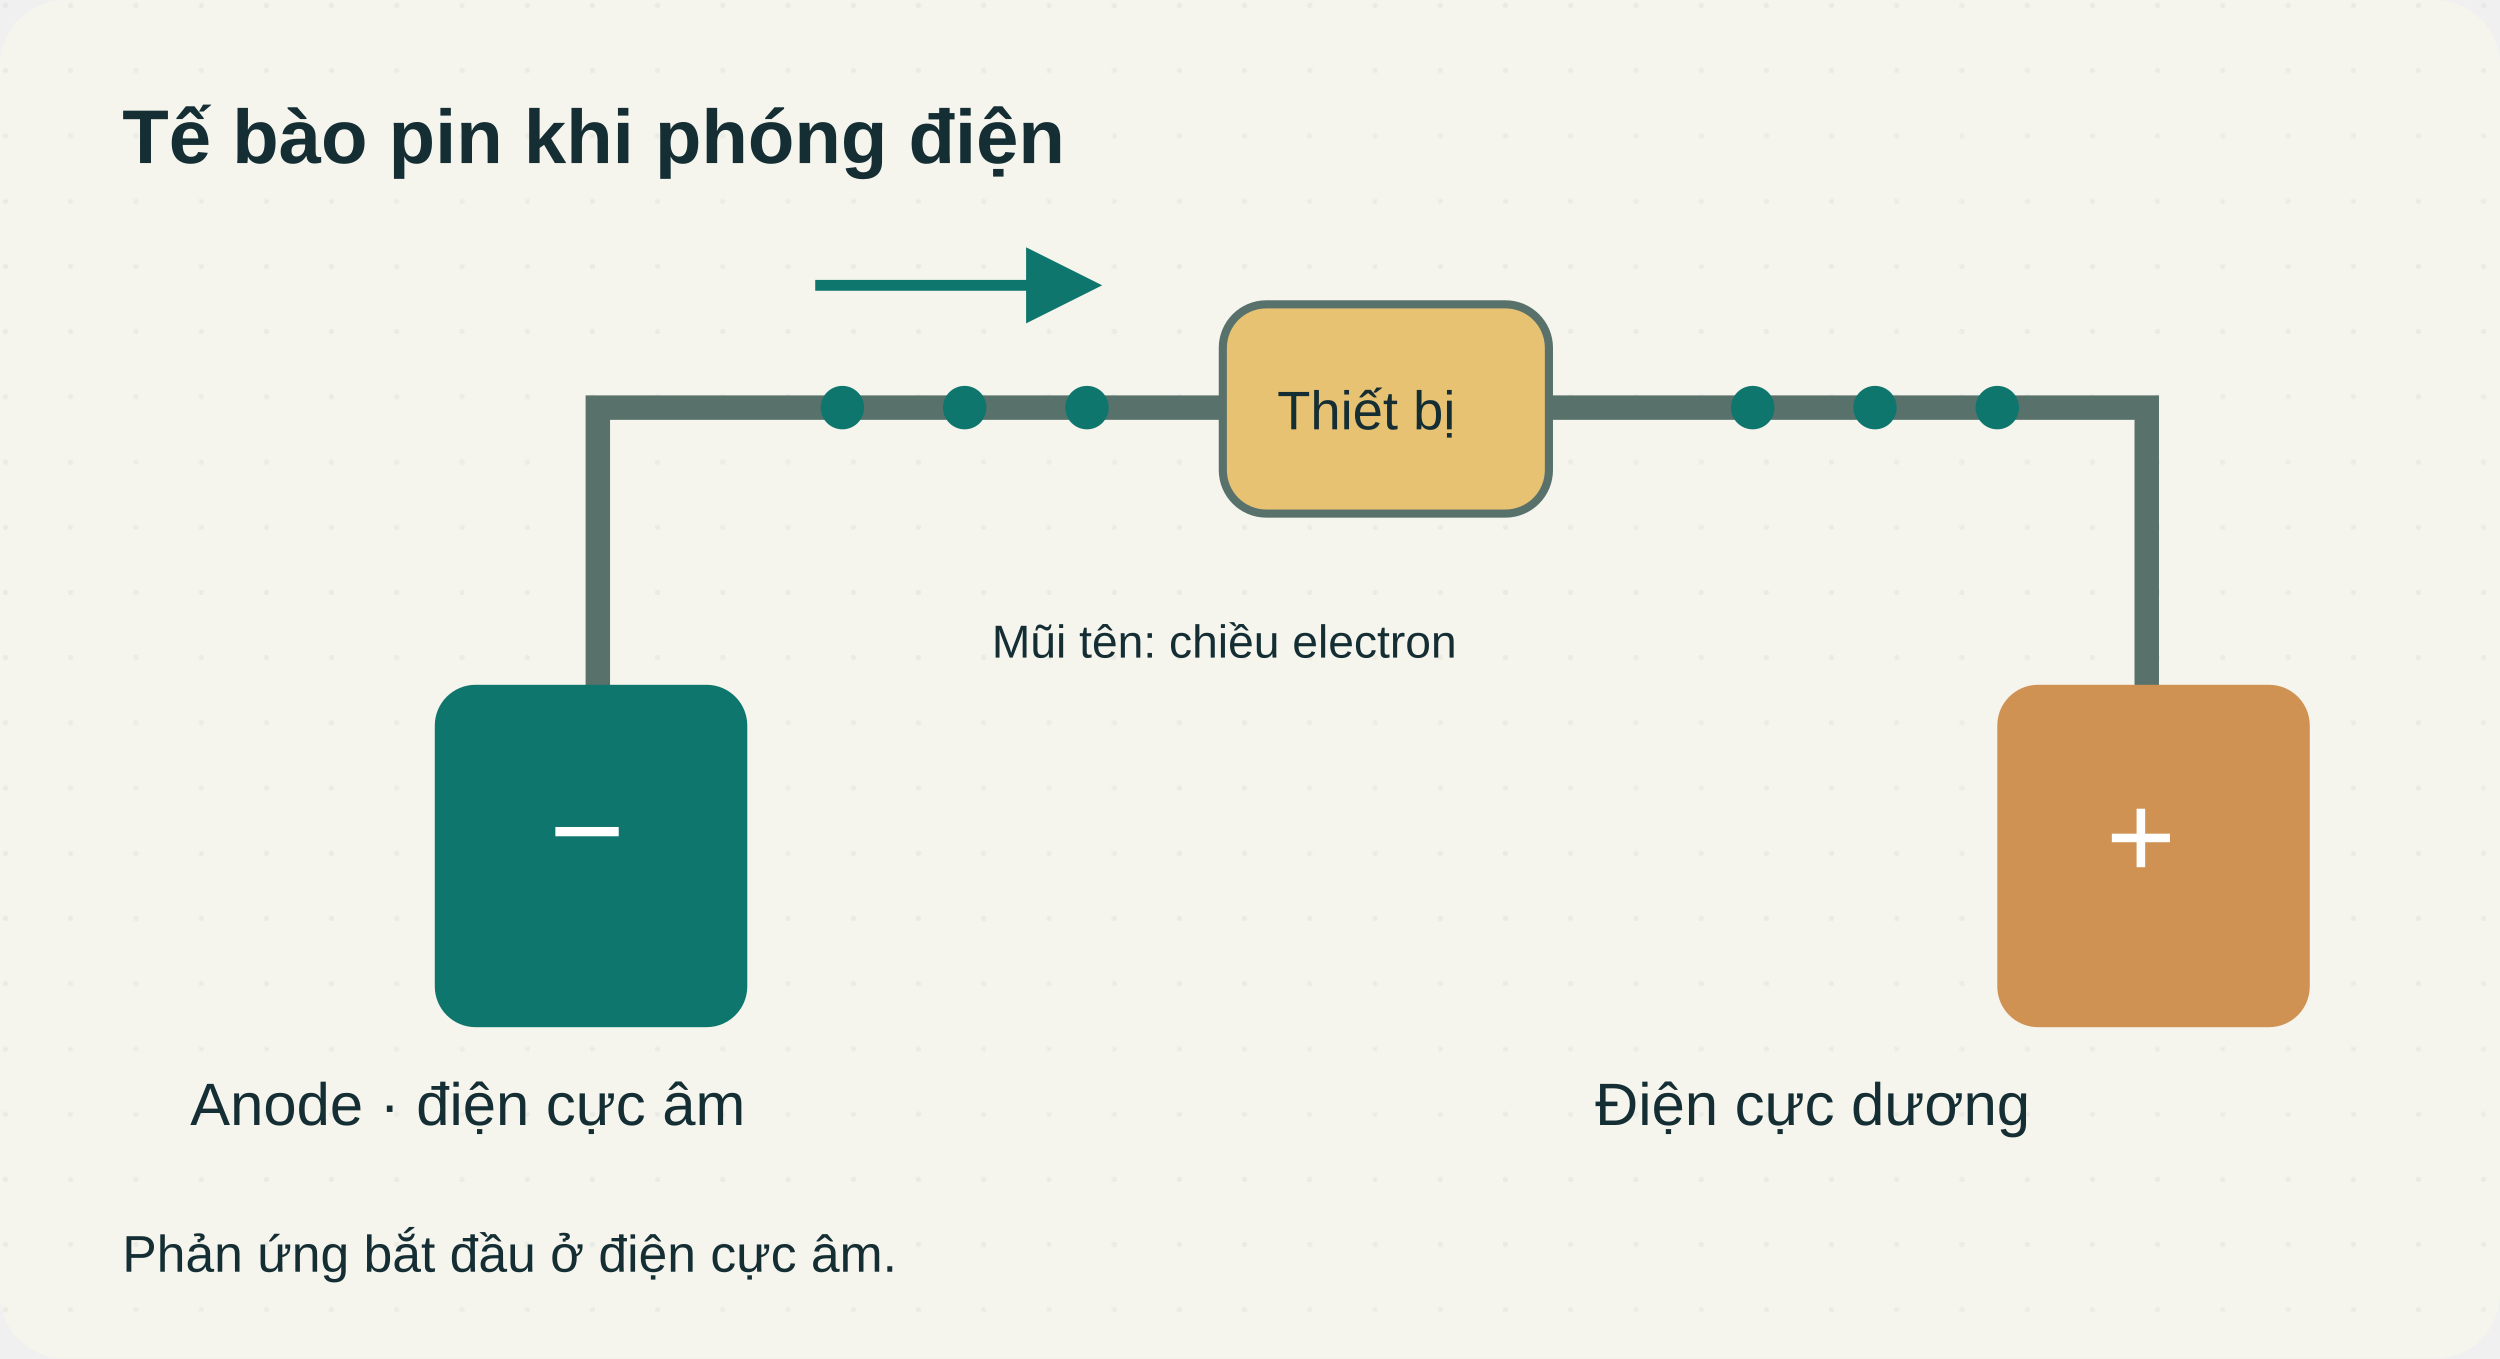
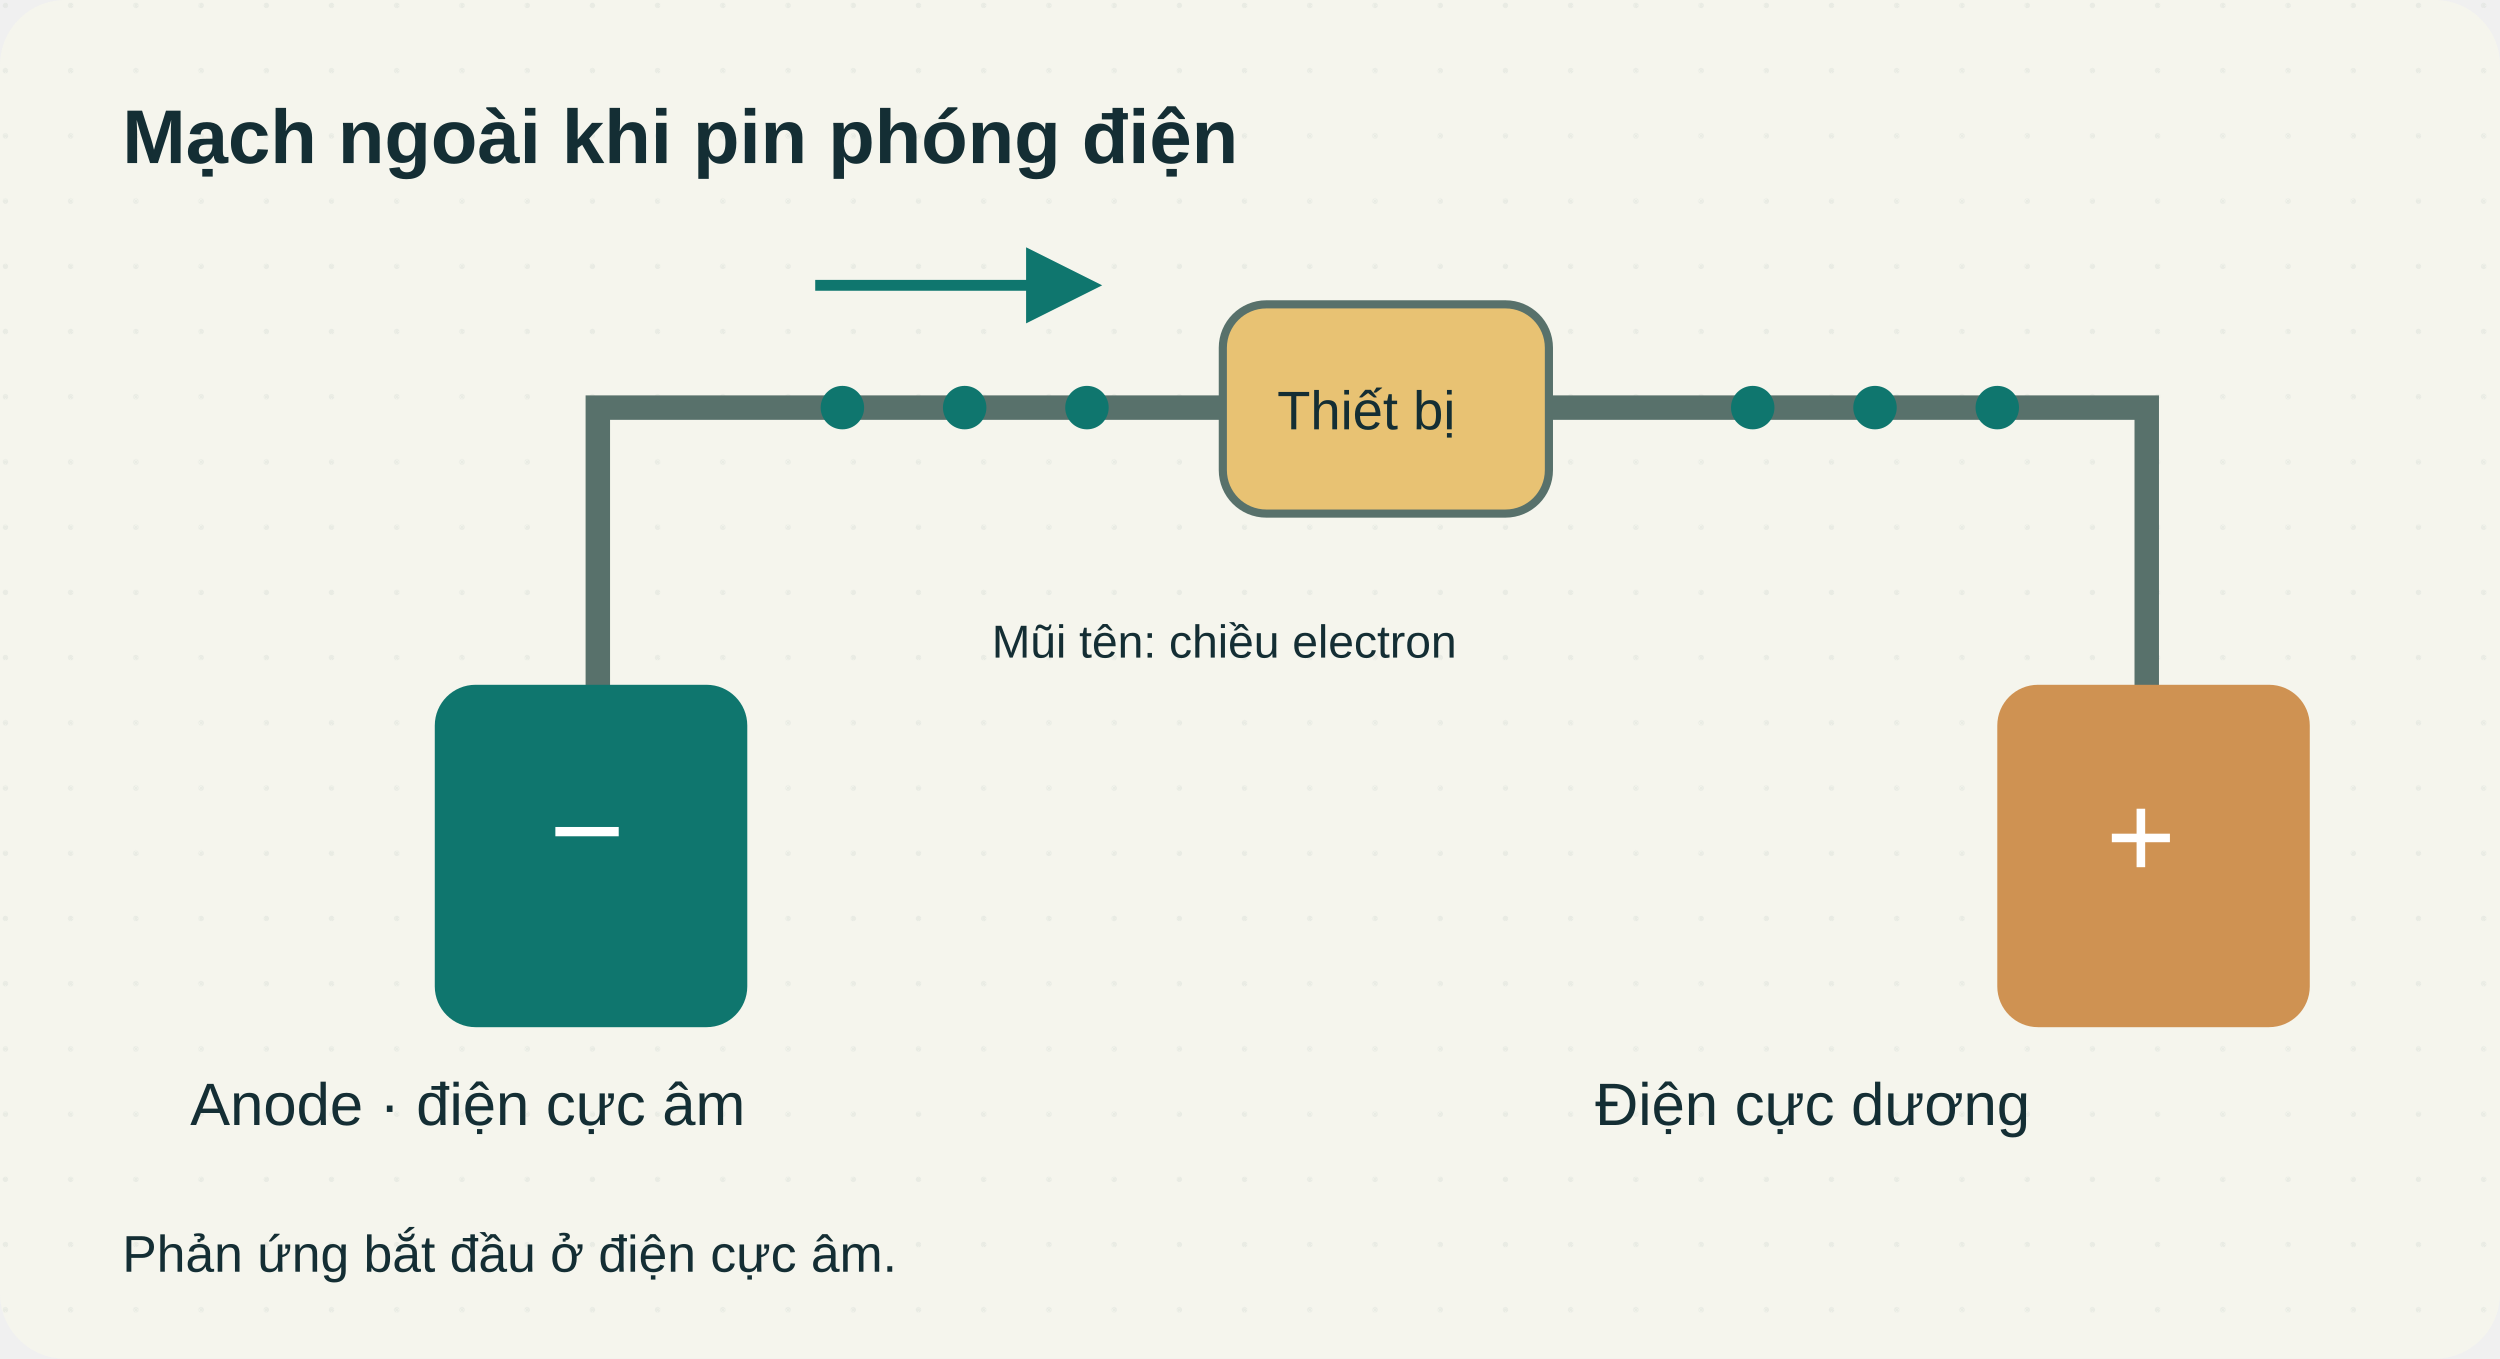
<svg xmlns="http://www.w3.org/2000/svg" viewBox="0 0 920 500" role="img" aria-labelledby="title">
  <defs>
    <marker id="arrow" viewBox="0 0 10 10" refX="8" refY="5" markerWidth="7" markerHeight="7" orient="auto">
      <path d="M0 0L10 5L0 10" fill="#0f766e" />
    </marker>
    <pattern id="paper" width="24" height="24" patternUnits="userSpaceOnUse">
      <circle cx="2" cy="2" r="1" fill="#d9ded8" />
    </pattern>
  </defs>
  <rect width="920" height="500" rx="24" fill="#f5f5ed" />
  <rect width="920" height="500" fill="url(#paper)" opacity=".45" />
  <g font-family="Arial,sans-serif" fill="#142e34">
-     <text x="45" y="60" font-size="28" font-weight="bold">Tế bào pin khi phóng điện</text>
+     <text x="45" y="60" font-size="28" font-weight="bold">Mạch ngoài khi pin phóng điện</text>
    <path d="M220 310V150H460M560 150H790V310" fill="none" stroke="#58716b" stroke-width="9" />
    <rect x="450" y="112" width="120" height="77" rx="16" fill="#e8c273" stroke="#58716b" stroke-width="3" />
    <text x="470" y="158" font-size="20">Thiết bị</text>
    <path d="M300 105H400" stroke="#0f766e" stroke-width="4" marker-end="url(#arrow)" />
    <circle cx="310" cy="150" r="8" fill="#0f766e" />
    <circle cx="355" cy="150" r="8" fill="#0f766e" />
    <circle cx="400" cy="150" r="8" fill="#0f766e" />
    <circle cx="645" cy="150" r="8" fill="#0f766e" />
    <circle cx="690" cy="150" r="8" fill="#0f766e" />
    <circle cx="735" cy="150" r="8" fill="#0f766e" />
    <rect x="160" y="252" width="115" height="126" rx="15" fill="#0f766e" />
    <text x="202" y="322" font-size="48" fill="white">−</text>
    <rect x="735" y="252" width="115" height="126" rx="15" fill="#cf9252" />
    <text x="775" y="323" font-size="44" fill="white">+</text>
    <text x="70" y="414" font-size="22">Anode · điện cực âm</text>
    <text x="587" y="414" font-size="22">Điện cực dương</text>
    <text x="45" y="468" font-size="19">Phản ứng bắt đầu ở điện cực âm.</text>
    <text x="365" y="242" font-size="17">Mũi tên: chiều electron</text>
  </g>
</svg>
